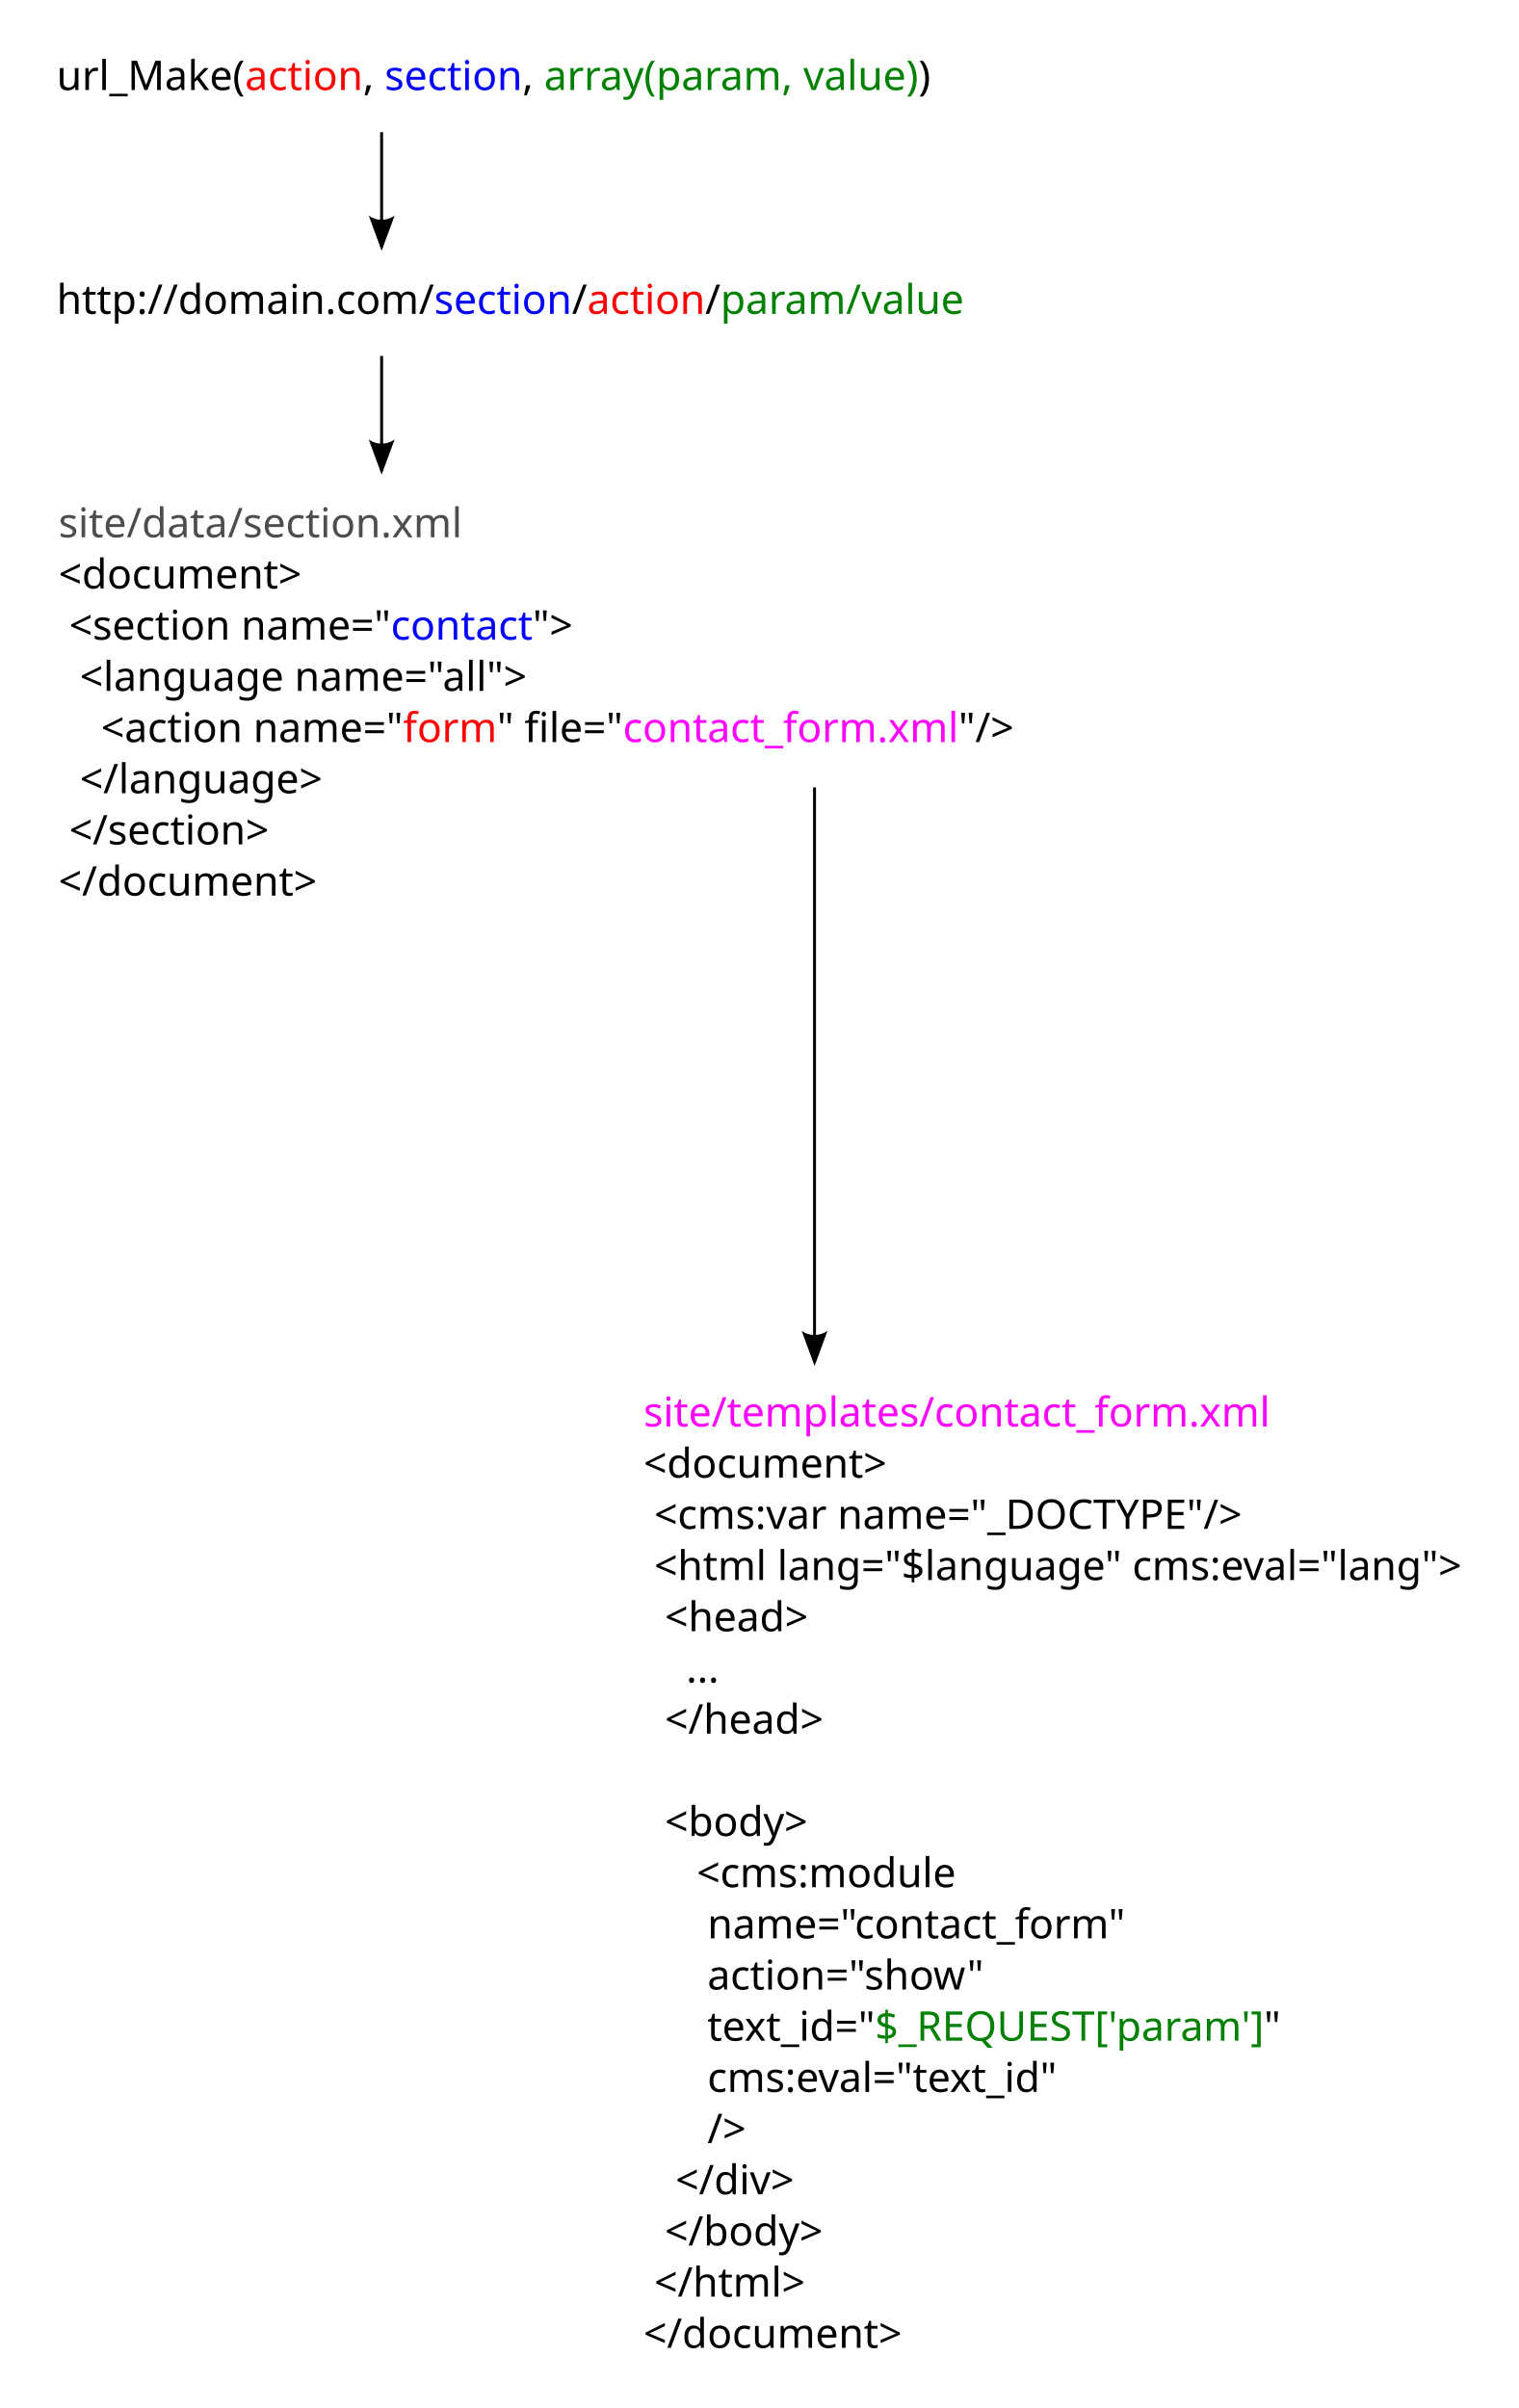
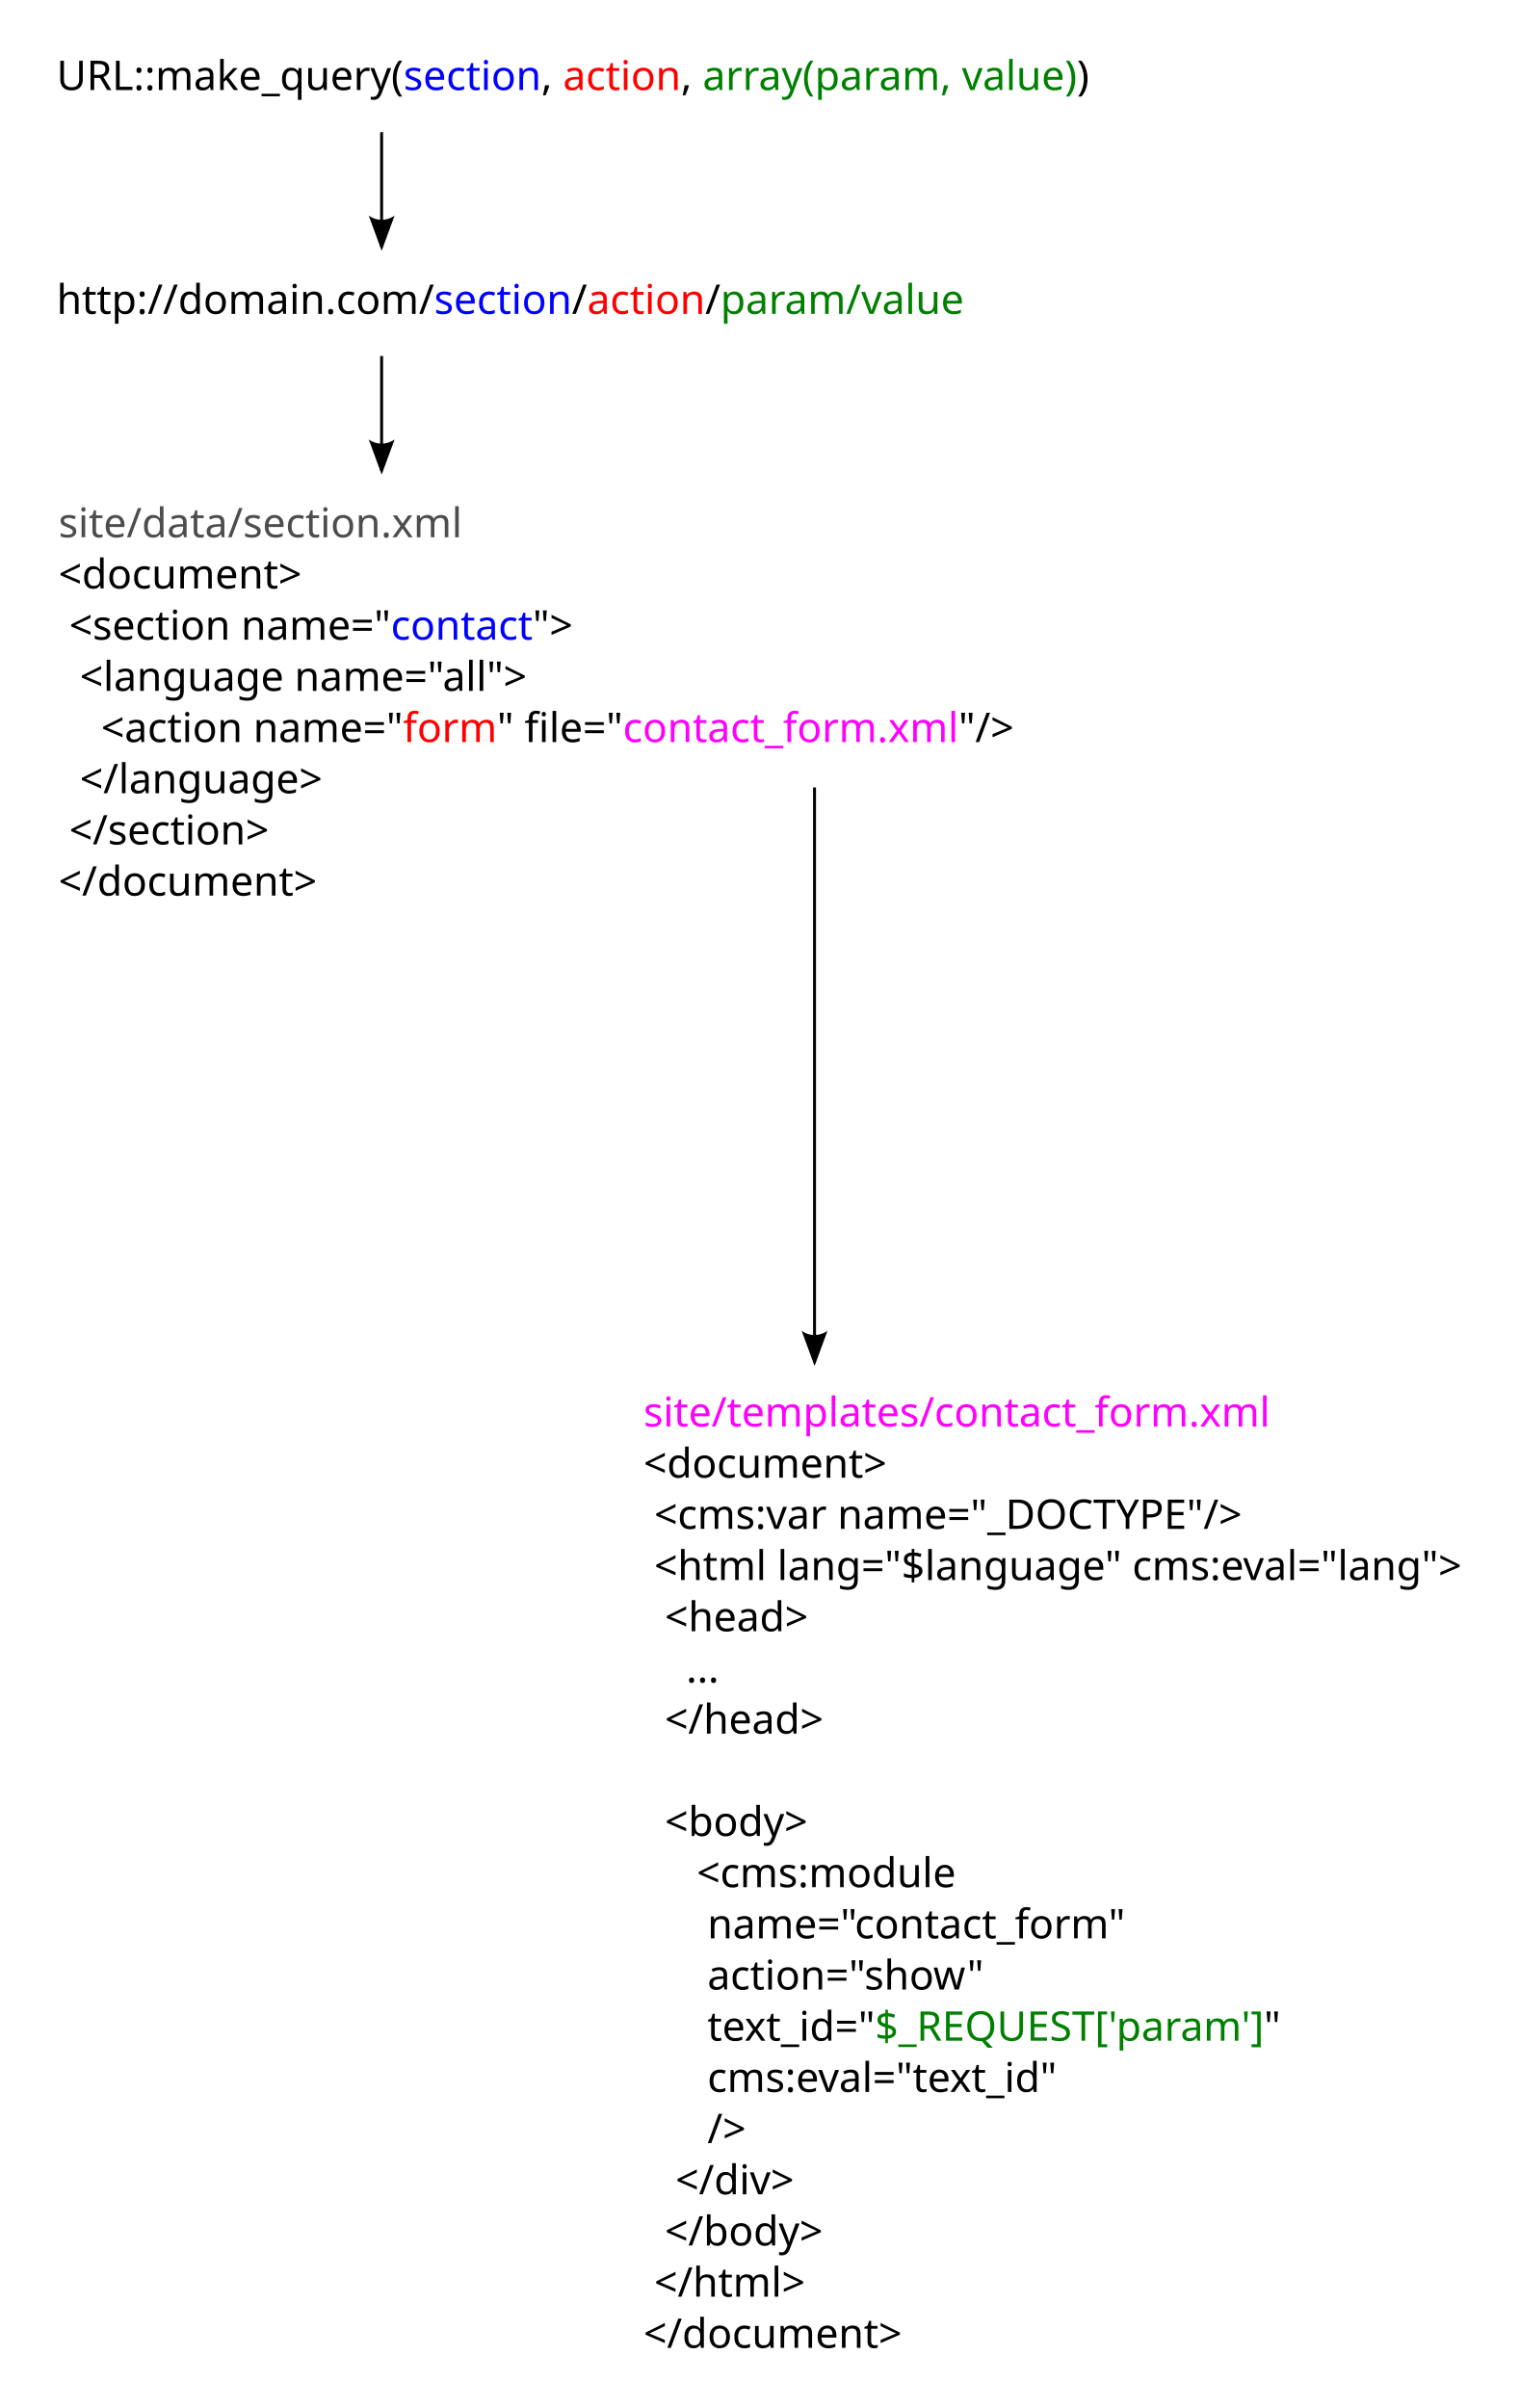
<svg xmlns="http://www.w3.org/2000/svg" width="519.3" height="823.254" id="svg2" version="1.1">
  <defs id="defs4">
    <marker orient="auto" refY="0" refX="0" id="Arrow2Lend" style="overflow:visible">
      <path id="path3784" style="fill-rule:evenodd;stroke-width:0.625;stroke-linejoin:round" d="M 8.719,4.034 -2.207,0.016 8.719,-4.002 c -1.745,2.372 -1.735,5.617 -6e-7,8.035 z" transform="matrix(-1.1,0,0,-1.1,-1.1,0)" />
    </marker>
  </defs>
  <g id="layer1" transform="translate(-4.893662,2.288722)">
    <text xml:space="preserve" style="font-size:40px;font-style:normal;font-weight:normal;line-height:125%;letter-spacing:0px;word-spacing:0px;fill:#000000;fill-opacity:1;stroke:none;font-family:Sans" x="24.244" y="28.491" id="text2985">
-       <tspan id="tspan2987" x="24.244" y="28.491" style="font-size:14px;font-style:normal;font-variant:normal;font-weight:500;font-stretch:normal;font-family:'M+ 1mn';-inkscape-font-specification:'M+ 1mn Medium'">url_Make(<tspan style="font-size:14px;fill:#ff0000" id="tspan4203">action</tspan>, <tspan style="font-size:14px;fill:#0000ff" id="tspan4205">section</tspan>, <tspan style="font-size:14px;fill:#008000" id="tspan4207">array(param, value)</tspan>)</tspan>
+       <tspan id="tspan2987" x="24.244" y="28.491" style="font-size:14px;font-style:normal;font-variant:normal;font-weight:500;font-stretch:normal;font-family:'M+ 1mn';-inkscape-font-specification:'M+ 1mn Medium'">URL::make_query(<tspan style="font-size:14px;fill:#0000ff" id="tspan4205">section</tspan>, <tspan style="font-size:14px;fill:#ff0000" id="tspan4203">action</tspan>, <tspan style="font-size:14px;fill:#008000" id="tspan4207">array(param, value)</tspan>)</tspan>
    </text>
    <text xml:space="preserve" style="font-size:40px;font-style:normal;font-weight:normal;line-height:125%;letter-spacing:0px;word-spacing:0px;fill:#000000;fill-opacity:1;stroke:none;font-family:Sans" x="24.894" y="181.405" id="text4209">
      <tspan id="tspan4211" x="24.894" y="181.405" style="font-size:14px;font-style:normal;font-variant:normal;font-weight:500;font-stretch:normal;font-family:'M+ 1mn';-inkscape-font-specification:'M+ 1mn Medium';fill:#4d4d4d">site/data/section.xml</tspan>
      <tspan x="24.894" y="198.905" style="font-size:14px;font-style:normal;font-variant:normal;font-weight:500;font-stretch:normal;font-family:'M+ 1mn';-inkscape-font-specification:'M+ 1mn Medium'" id="tspan4576">&lt;document&gt;</tspan>
      <tspan x="24.894" y="216.405" id="tspan4213" style="font-size:14px;font-style:normal;font-variant:normal;font-weight:500;font-stretch:normal;font-family:'M+ 1mn';-inkscape-font-specification:'M+ 1mn Medium'"> &lt;section name="<tspan style="font-size:14px;fill:#0000ff" id="tspan4263">contact</tspan>"&gt;</tspan>
      <tspan x="24.894" y="233.905" id="tspan4215" style="font-size:14px;font-style:normal;font-variant:normal;font-weight:500;font-stretch:normal;font-family:'M+ 1mn';-inkscape-font-specification:'M+ 1mn Medium'">  &lt;language name="all"&gt;</tspan>
      <tspan x="24.894" y="251.405" style="font-size:14px;font-style:normal;font-variant:normal;font-weight:500;font-stretch:normal;font-family:'M+ 1mn';-inkscape-font-specification:'M+ 1mn Medium'" id="tspan4245">    &lt;action name="<tspan style="font-size:14px;fill:#ff0000" id="tspan4271">form</tspan>" file="<tspan style="font-size:14px;fill:#ff00ff" id="tspan4273">contact_form.xml</tspan>"/&gt;</tspan>
      <tspan x="24.894" y="268.905" style="font-size:14px;font-style:normal;font-variant:normal;font-weight:500;font-stretch:normal;font-family:'M+ 1mn';-inkscape-font-specification:'M+ 1mn Medium'" id="tspan4243">  &lt;/language&gt;</tspan>
      <tspan x="24.894" y="286.405" id="tspan4217" style="font-size:14px;font-style:normal;font-variant:normal;font-weight:500;font-stretch:normal;font-family:'M+ 1mn';-inkscape-font-specification:'M+ 1mn Medium'"> &lt;/section&gt;</tspan>
      <tspan x="24.894" y="303.905" style="font-size:14px;font-style:normal;font-variant:normal;font-weight:500;font-stretch:normal;font-family:'M+ 1mn';-inkscape-font-specification:'M+ 1mn Medium'" id="tspan4219">&lt;/document&gt;</tspan>
    </text>
    <text id="text4247" y="105.018" x="24.244" style="font-size:40px;font-style:normal;font-weight:normal;line-height:125%;letter-spacing:0px;word-spacing:0px;fill:#000000;fill-opacity:1;stroke:none;font-family:Sans" xml:space="preserve">
      <tspan style="font-size:14px;font-style:normal;font-variant:normal;font-weight:500;font-stretch:normal;font-family:'M+ 1mn';-inkscape-font-specification:'M+ 1mn Medium'" y="105.018" x="24.244" id="tspan4249">http://domain.com/<tspan style="font-size:14px;fill:#0000ff" id="tspan4257">section</tspan>/<tspan style="font-size:14px;fill:#ff0000" id="tspan4259">action</tspan>/<tspan style="font-size:14px;fill:#008000" id="tspan4261">param/value</tspan>
      </tspan>
    </text>
    <path id="path4275" d="m 135.36,119.43 0,39.22" style="fill:none;stroke:#000000;stroke-width:1;stroke-linecap:butt;stroke-linejoin:miter;stroke-miterlimit:4;stroke-opacity:1;stroke-dasharray:none;marker-end:url(#Arrow2Lend)" />
    <path style="fill:none;stroke:#000000;stroke-width:1;stroke-linecap:butt;stroke-linejoin:miter;stroke-miterlimit:4;stroke-opacity:1;stroke-dasharray:none;marker-end:url(#Arrow2Lend)" d="m 135.36,42.904 0,39.22" id="path4277" />
    <path style="fill:none;stroke:#000000;stroke-width:1;stroke-linecap:butt;stroke-linejoin:miter;stroke-miterlimit:4;stroke-opacity:1;stroke-dasharray:none;marker-end:url(#Arrow2Lend)" d="m 283.36,266.93 0,196.463" id="path4279" />
    <text id="text4281" y="485.405" x="224.894" style="font-size:40px;font-style:normal;font-weight:normal;line-height:125%;letter-spacing:0px;word-spacing:0px;fill:#000000;fill-opacity:1;stroke:none;font-family:Sans" xml:space="preserve">
      <tspan id="tspan4301" style="font-size:14px;font-style:normal;font-variant:normal;font-weight:500;font-stretch:normal;fill:#ff00ff;font-family:'M+ 1mn';-inkscape-font-specification:'M+ 1mn Medium'" y="485.405" x="224.894">site/templates/contact_form.xml</tspan>
      <tspan style="font-size:14px;font-style:normal;font-variant:normal;font-weight:500;font-stretch:normal;font-family:'M+ 1mn';-inkscape-font-specification:'M+ 1mn Medium'" y="502.905" x="224.894" id="tspan4341">&lt;document&gt;</tspan>
      <tspan style="font-size:14px;font-style:normal;font-variant:normal;font-weight:500;font-stretch:normal;font-family:'M+ 1mn';-inkscape-font-specification:'M+ 1mn Medium'" y="520.405" x="224.894" id="tspan4343"> &lt;cms:var name="_DOCTYPE"/&gt;</tspan>
      <tspan style="font-size:14px;font-style:normal;font-variant:normal;font-weight:500;font-stretch:normal;font-family:'M+ 1mn';-inkscape-font-specification:'M+ 1mn Medium'" y="537.905" x="224.894" id="tspan4345"> &lt;html lang="$language" cms:eval="lang"&gt;</tspan>
      <tspan style="font-size:14px;font-style:normal;font-variant:normal;font-weight:500;font-stretch:normal;font-family:'M+ 1mn';-inkscape-font-specification:'M+ 1mn Medium'" y="555.405" x="224.894" id="tspan4347">  &lt;head&gt;</tspan>
      <tspan style="font-size:14px;font-style:normal;font-variant:normal;font-weight:500;font-stretch:normal;font-family:'M+ 1mn';-inkscape-font-specification:'M+ 1mn Medium'" y="572.905" x="224.894" id="tspan4422">    ...</tspan>
      <tspan style="font-size:14px;font-style:normal;font-variant:normal;font-weight:500;font-stretch:normal;font-family:'M+ 1mn';-inkscape-font-specification:'M+ 1mn Medium'" y="590.405" x="224.894" id="tspan4355">  &lt;/head&gt;</tspan>
      <tspan style="font-size:14px;font-style:normal;font-variant:normal;font-weight:500;font-stretch:normal;font-family:'M+ 1mn';-inkscape-font-specification:'M+ 1mn Medium'" y="607.905" x="224.894" id="tspan4357" />
      <tspan style="font-size:14px;font-style:normal;font-variant:normal;font-weight:500;font-stretch:normal;font-family:'M+ 1mn';-inkscape-font-specification:'M+ 1mn Medium'" y="625.405" x="224.894" id="tspan4359">  &lt;body&gt;</tspan>
      <tspan style="font-size:14px;font-style:normal;font-variant:normal;font-weight:500;font-stretch:normal;font-family:'M+ 1mn';-inkscape-font-specification:'M+ 1mn Medium'" y="642.905" x="224.894" id="tspan4389">     &lt;cms:module</tspan>
      <tspan style="font-size:14px;font-style:normal;font-variant:normal;font-weight:500;font-stretch:normal;font-family:'M+ 1mn';-inkscape-font-specification:'M+ 1mn Medium'" y="660.405" x="224.894" id="tspan4391">      name="contact_form"</tspan>
      <tspan style="font-size:14px;font-style:normal;font-variant:normal;font-weight:500;font-stretch:normal;font-family:'M+ 1mn';-inkscape-font-specification:'M+ 1mn Medium'" y="677.905" x="224.894" id="tspan4393">      action="show"</tspan>
      <tspan style="font-size:14px;font-style:normal;font-variant:normal;font-weight:500;font-stretch:normal;font-family:'M+ 1mn';-inkscape-font-specification:'M+ 1mn Medium'" y="695.405" x="224.894" id="tspan4395">      text_id="<tspan style="fill:#008000" id="tspan4553">$_REQUEST['param']</tspan>"</tspan>
      <tspan style="font-size:14px;font-style:normal;font-variant:normal;font-weight:500;font-stretch:normal;font-family:'M+ 1mn';-inkscape-font-specification:'M+ 1mn Medium'" y="712.905" x="224.894" id="tspan4549">      cms:eval="text_id"</tspan>
      <tspan style="font-size:14px;font-style:normal;font-variant:normal;font-weight:500;font-stretch:normal;font-family:'M+ 1mn';-inkscape-font-specification:'M+ 1mn Medium'" y="730.405" x="224.894" id="tspan4397">      /&gt;</tspan>
      <tspan style="font-size:14px;font-style:normal;font-variant:normal;font-weight:500;font-stretch:normal;font-family:'M+ 1mn';-inkscape-font-specification:'M+ 1mn Medium'" y="747.905" x="224.894" id="tspan4401">   &lt;/div&gt;</tspan>
      <tspan style="font-size:14px;font-style:normal;font-variant:normal;font-weight:500;font-stretch:normal;font-family:'M+ 1mn';-inkscape-font-specification:'M+ 1mn Medium'" y="765.405" x="224.894" id="tspan4407">  &lt;/body&gt;</tspan>
      <tspan style="font-size:14px;font-style:normal;font-variant:normal;font-weight:500;font-stretch:normal;font-family:'M+ 1mn';-inkscape-font-specification:'M+ 1mn Medium'" y="782.905" x="224.894" id="tspan4409"> &lt;/html&gt;</tspan>
      <tspan style="font-size:14px;font-style:normal;font-variant:normal;font-weight:500;font-stretch:normal;font-family:'M+ 1mn';-inkscape-font-specification:'M+ 1mn Medium'" y="800.405" x="224.894" id="tspan4411">&lt;/document&gt;</tspan>
    </text>
  </g>
</svg>
